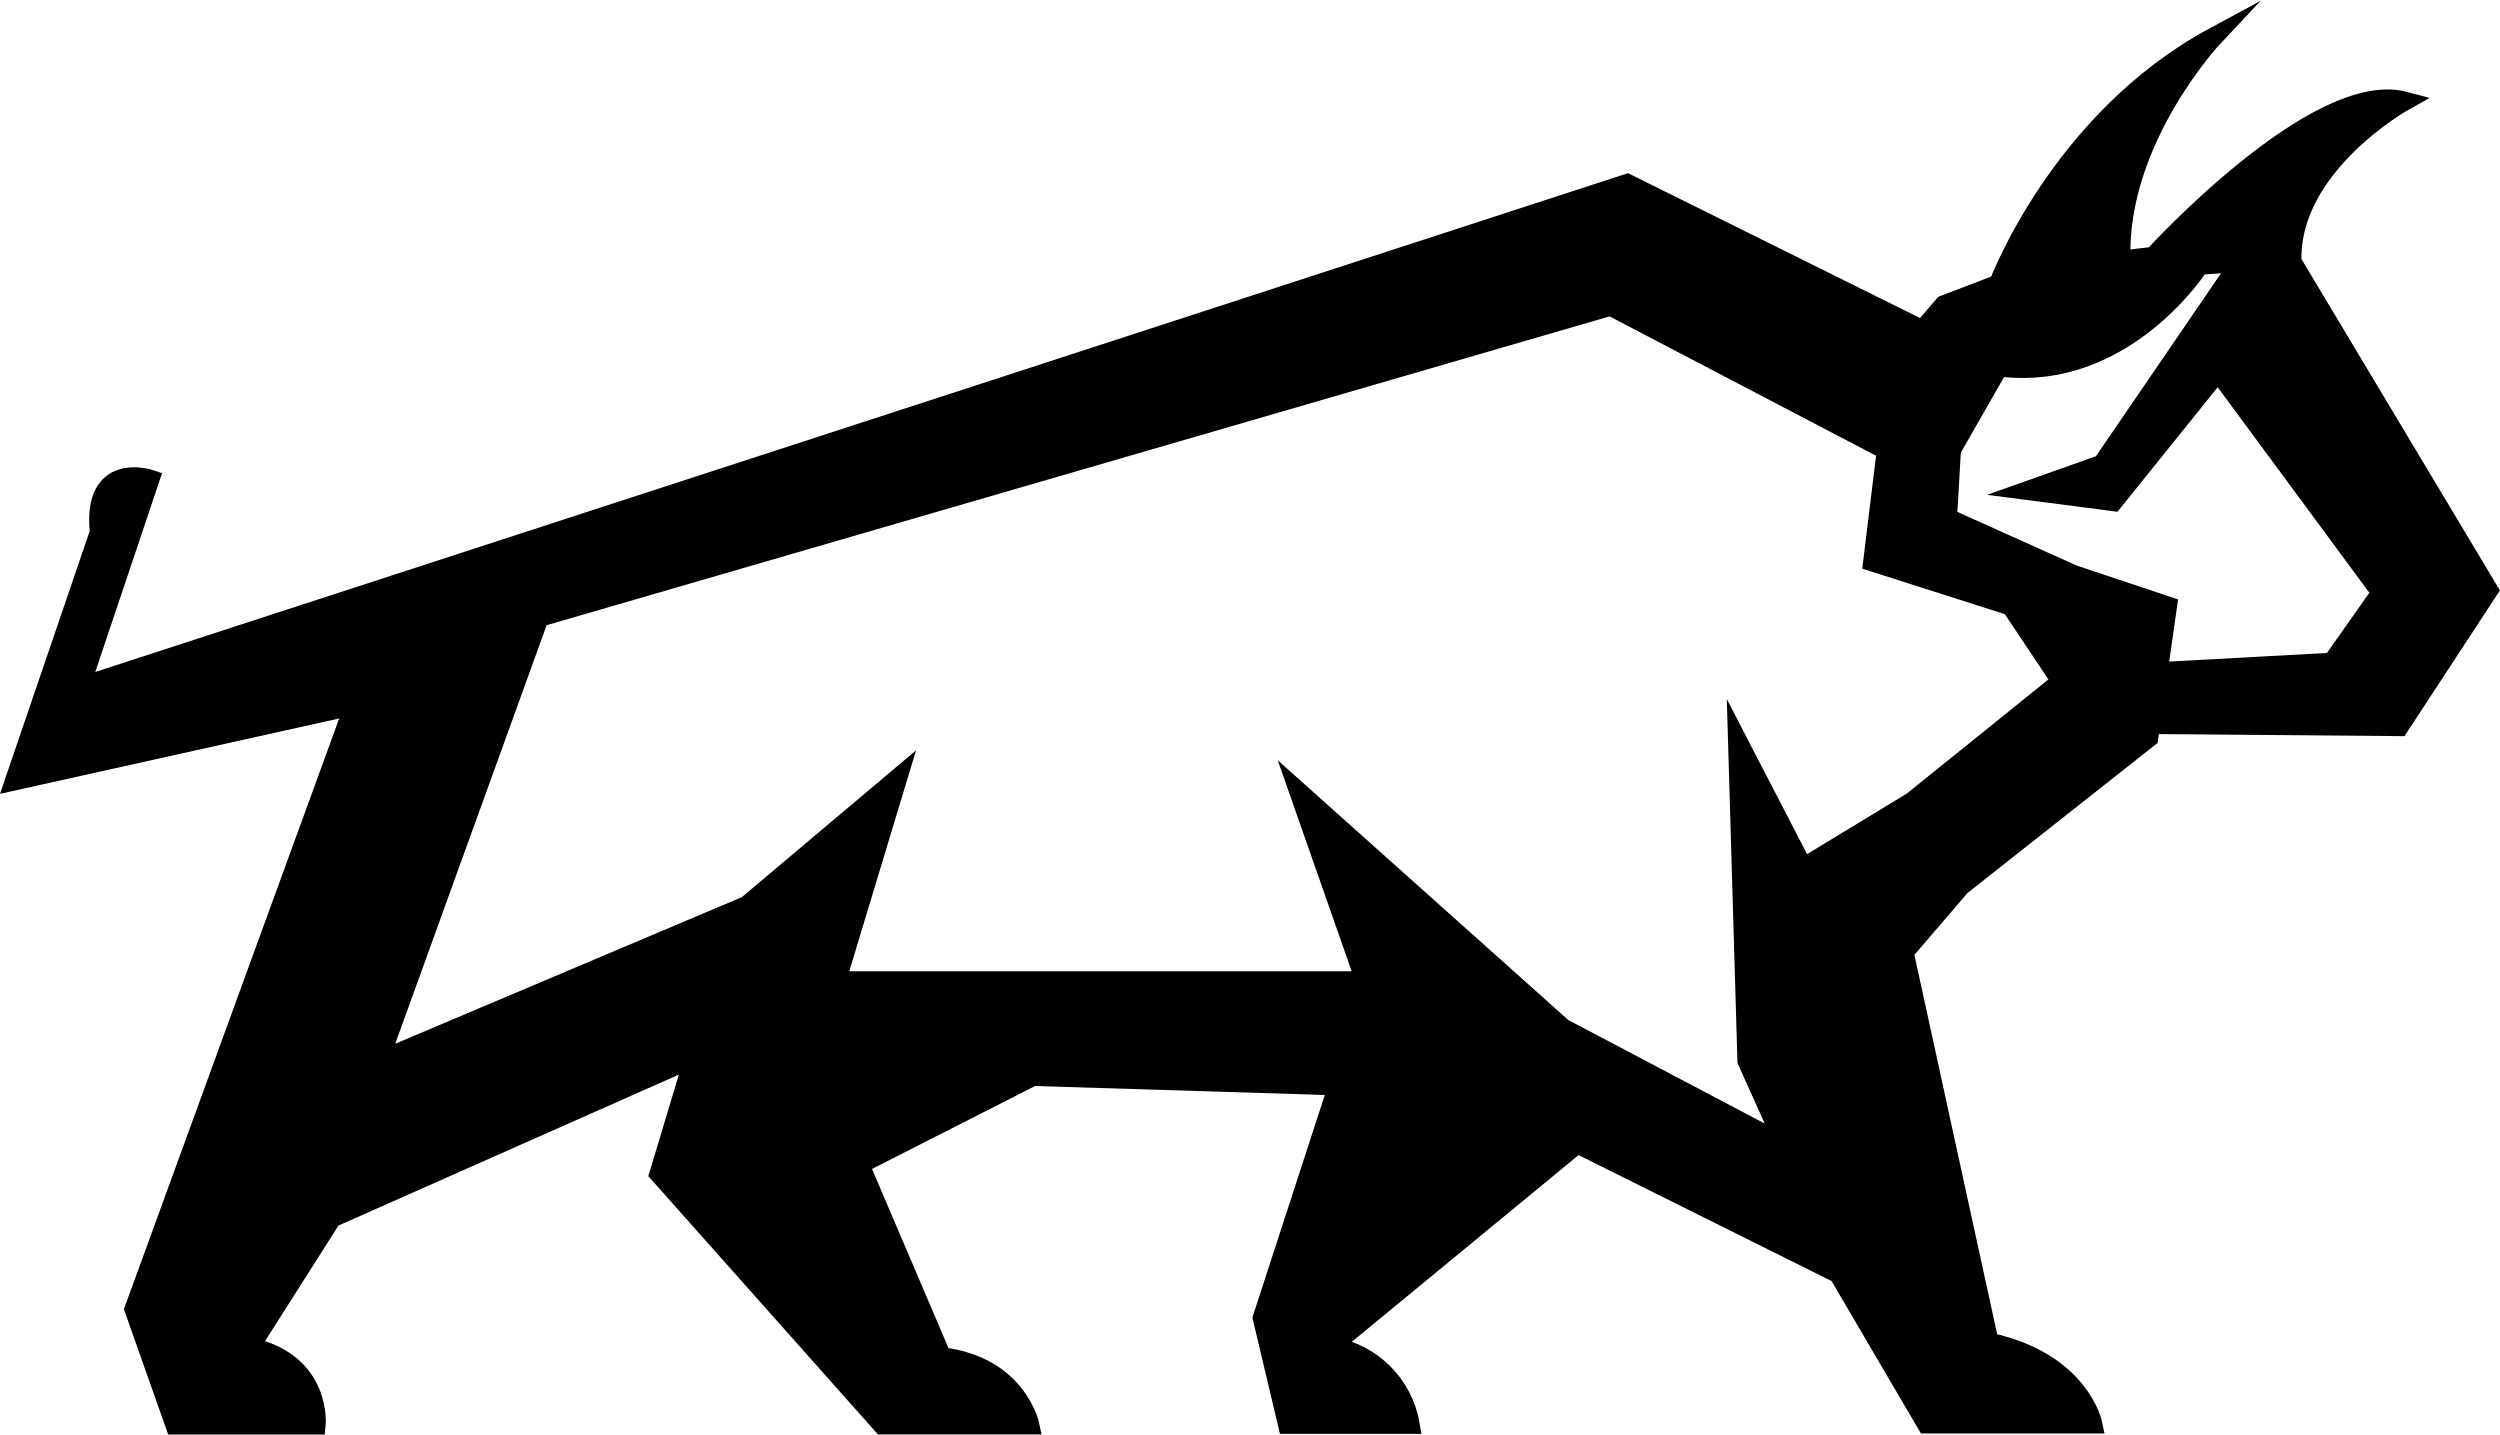
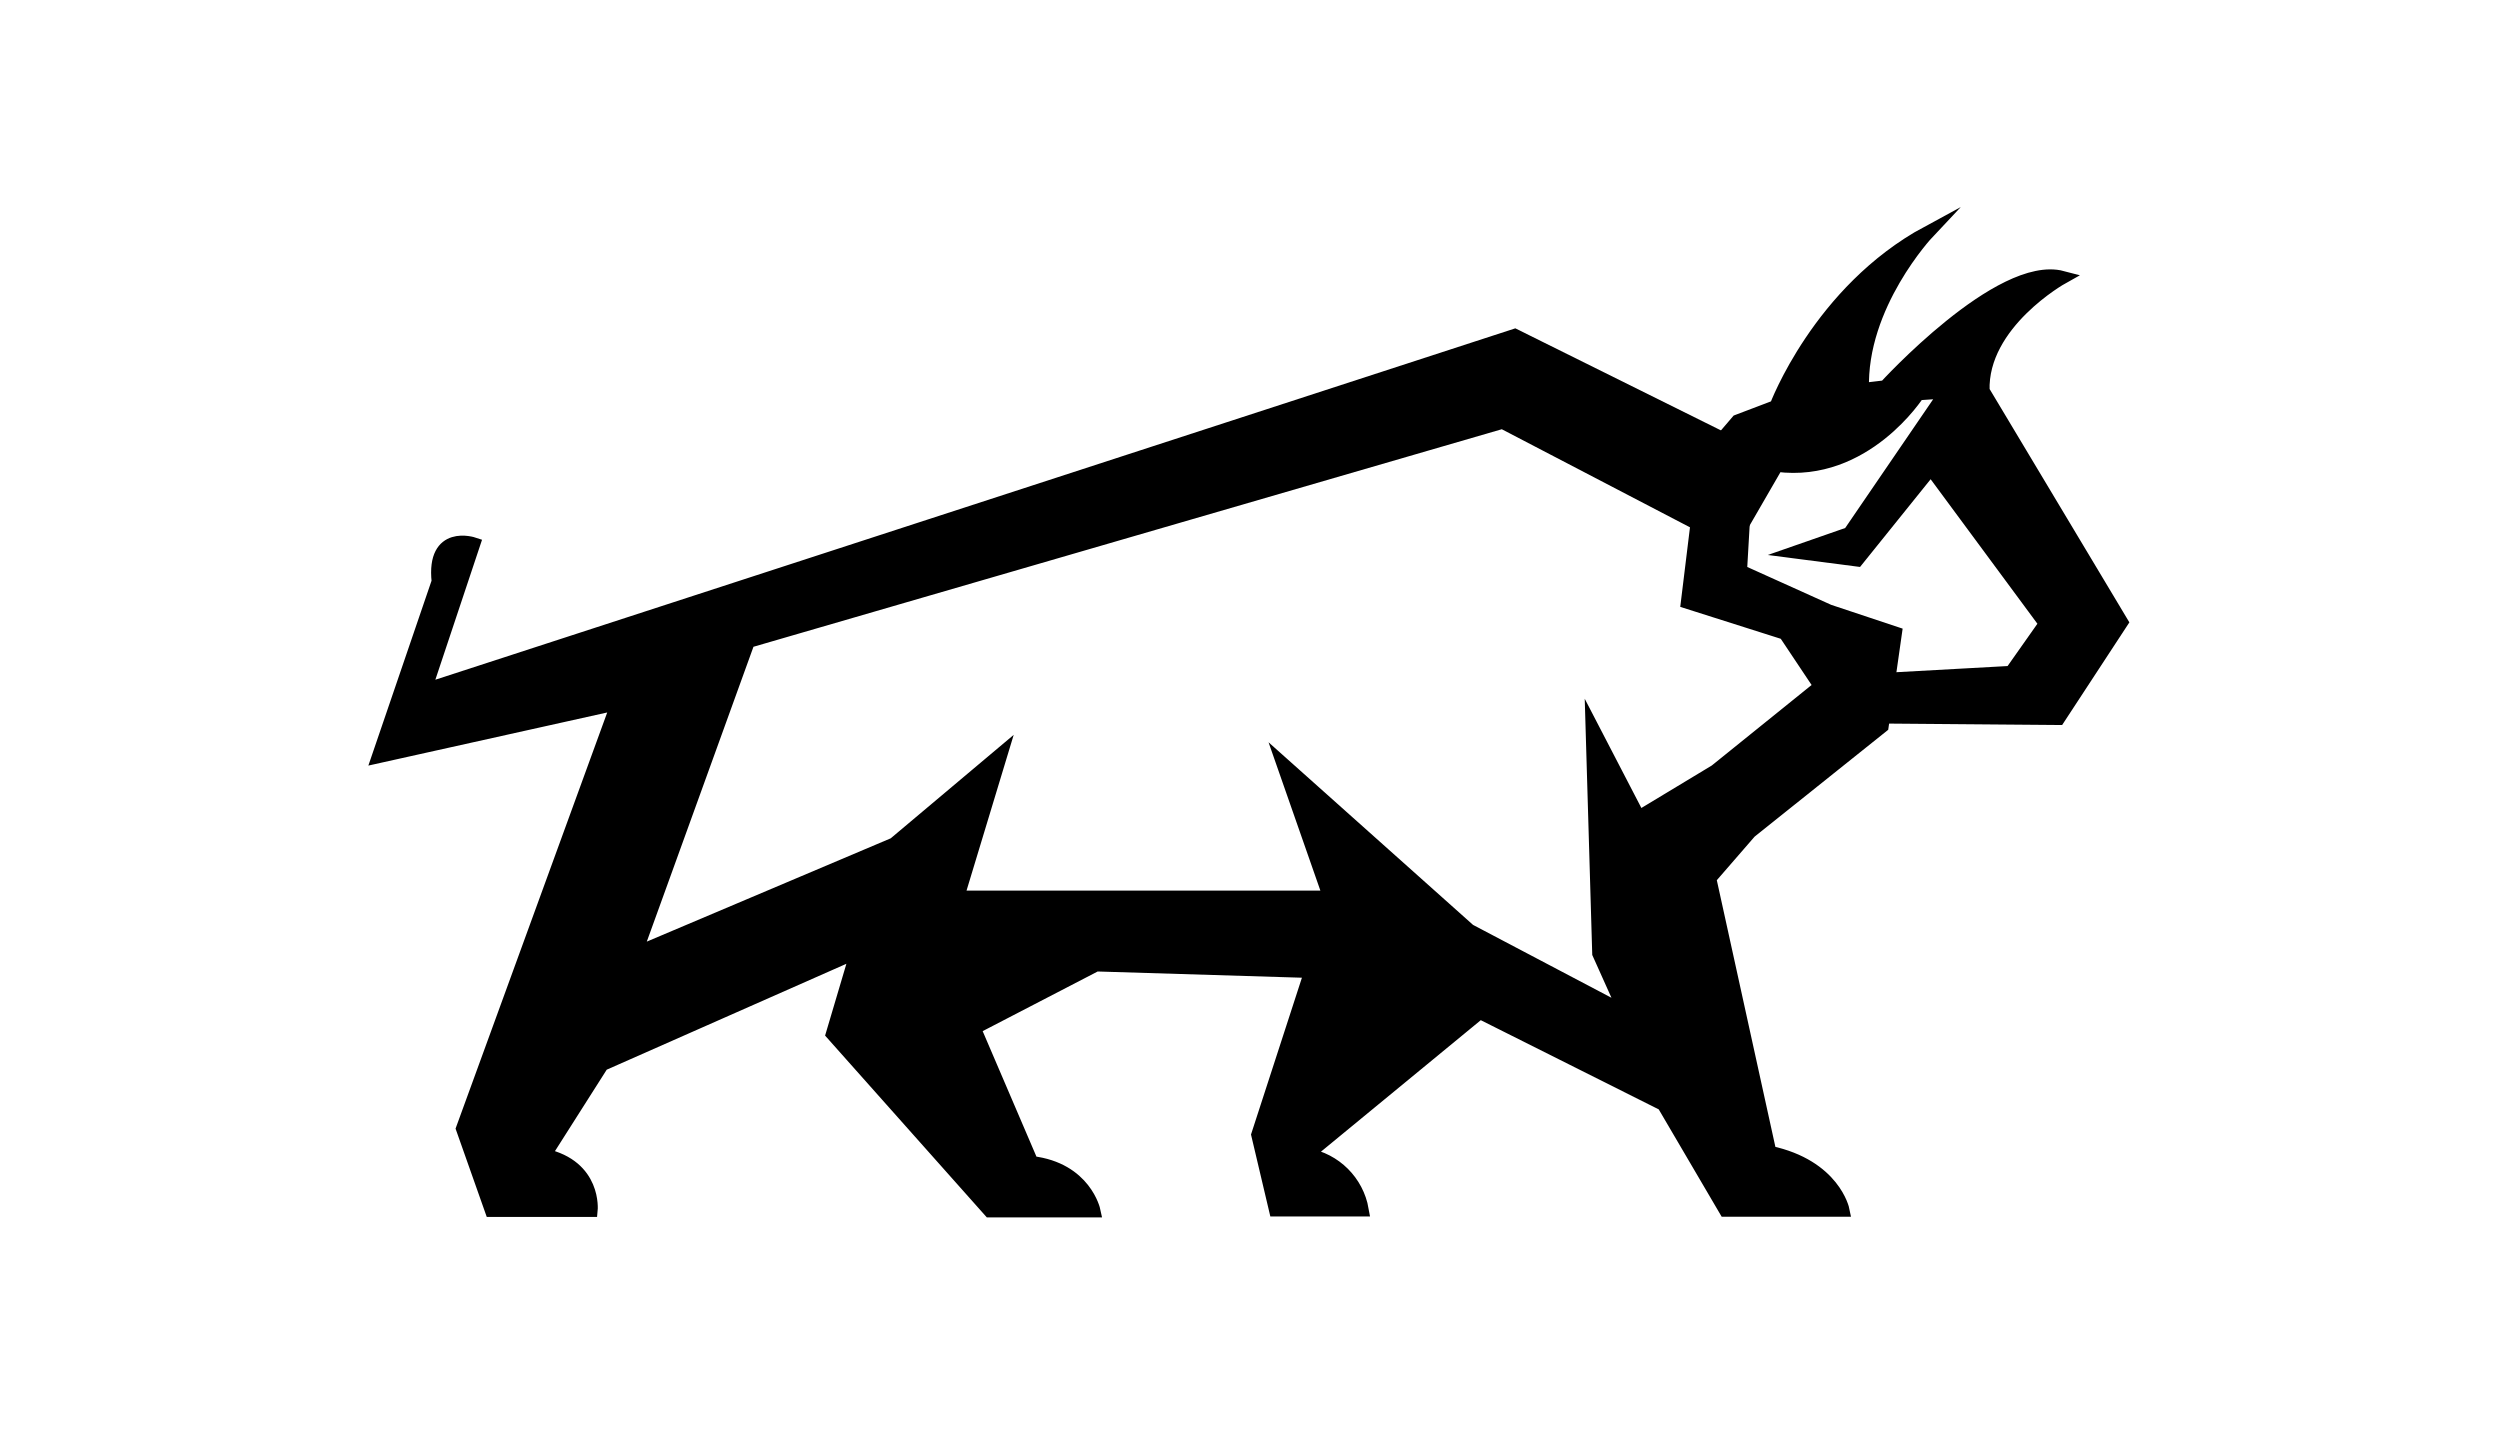
- <svg xmlns="http://www.w3.org/2000/svg" id="Layer_1" data-name="Layer 1" viewBox="0 0 183.16 105.1">
+ <svg xmlns="http://www.w3.org/2000/svg" id="Layer_1" data-name="Layer 1" viewBox="0 0 260 150">
  <defs>
    <style>.cls-1{stroke:#000;stroke-miterlimit:10;stroke-width:1.38px;}</style>
  </defs>
-   <path class="cls-1" d="M135.56,30.33l6.85-8,4-1.53s4.47-12,15.79-18.11c0,0-7.12,7.56-6.8,16.36l2.37-.28S169.68,5.68,176.18,7.4c0,0-8.51,4.74-8.25,11.78l14.41,24.06-6.55,10-19.26-.16-3.84-8.68,5.51,4.8,12.65-.69,3.59-5.09L162.5,27.24l-7.66,9.52-6.31-.82L154,34l10.09-14.76-2.94.2s-5.5,8.64-14.7,7.45L142,34.67Z" />
-   <path class="cls-1" d="M157.43,54.06l1.38-9.67-6.91-2.31-9.21-4.14.72-12.51-24.19-12L5.89,50.31,11,35.1S6.72,33.67,7.27,39L1.05,57.22l24.88-5.53L9.81,95.92l3,8.49H23.17s.46-4.58-4.84-5.73l6-9.44,26.5-11.75L48.27,86l16.36,18.4H75.46s-.92-4.35-6.45-5L63,85.32l12.68-6.45L98,79.56l-5.53,17,1.85,7.8h9a7,7,0,0,0-5.76-5.73l18-14.82,19.12,9.52,6.45,11h12.21s-.93-4.58-7.6-6l-6.23-28.56,4.15-4.84Zm-25.31,9.49-4.83-9.33.69,23.5,2.76,6.14L114.5,75.3,95.15,58,100,71.85H61.29L65.78,57,54.72,66.32,27.77,77.72,39.52,45.24,118,22.44,138.19,33l-1,8.18,10.13,3.23L151,49.92l-10.91,8.79Z" />
+   <path class="cls-1" d="M173.87,51.8l6.84-8,4-1.52s4.47-12,15.78-18.11c0,0-7.11,7.55-6.8,16.35l2.38-.28S208,27.15,214.48,28.86c0,0-8.5,4.74-8.25,11.79l14.41,24.06-6.55,10-19.25-.16L191,65.83l5.51,4.81,12.65-.7,3.58-5.08L200.81,48.71l-7.66,9.52-6.32-.82,5.51-1.92,10.08-14.75-2.94.2s-5.5,8.63-14.69,7.44l-4.48,7.75Z" />
+   <path class="cls-1" d="M195.73,75.53l1.38-9.68-6.91-2.3L181,59.4l.72-12.51-24.18-12L44.19,71.77l5.07-15.2S45,55.14,45.58,60.48l-6.22,18.2,24.87-5.53L48.11,117.38l3,8.49H61.47s.46-4.57-4.84-5.73l6-9.44L89.11,99l-2.53,8.53,16.36,18.39h10.82s-.92-4.34-6.45-5l-6-14L114,100.34l22.34.68-5.52,17,1.84,7.8h9a7.05,7.05,0,0,0-5.75-5.73l18-14.81L173,114.85l6.45,11h12.21s-.92-4.57-7.6-6L177.8,91.35,182,86.51ZM170.43,85l-4.84-9.33.69,23.49,2.76,6.15L152.8,96.76,133.46,79.49l4.83,13.82H99.59l4.5-14.86L93,87.78,66.08,99.18,77.83,66.7l78.43-22.8L176.5,54.45l-1,8.18,10.14,3.22,3.69,5.53-10.91,8.8Z" />
</svg>
